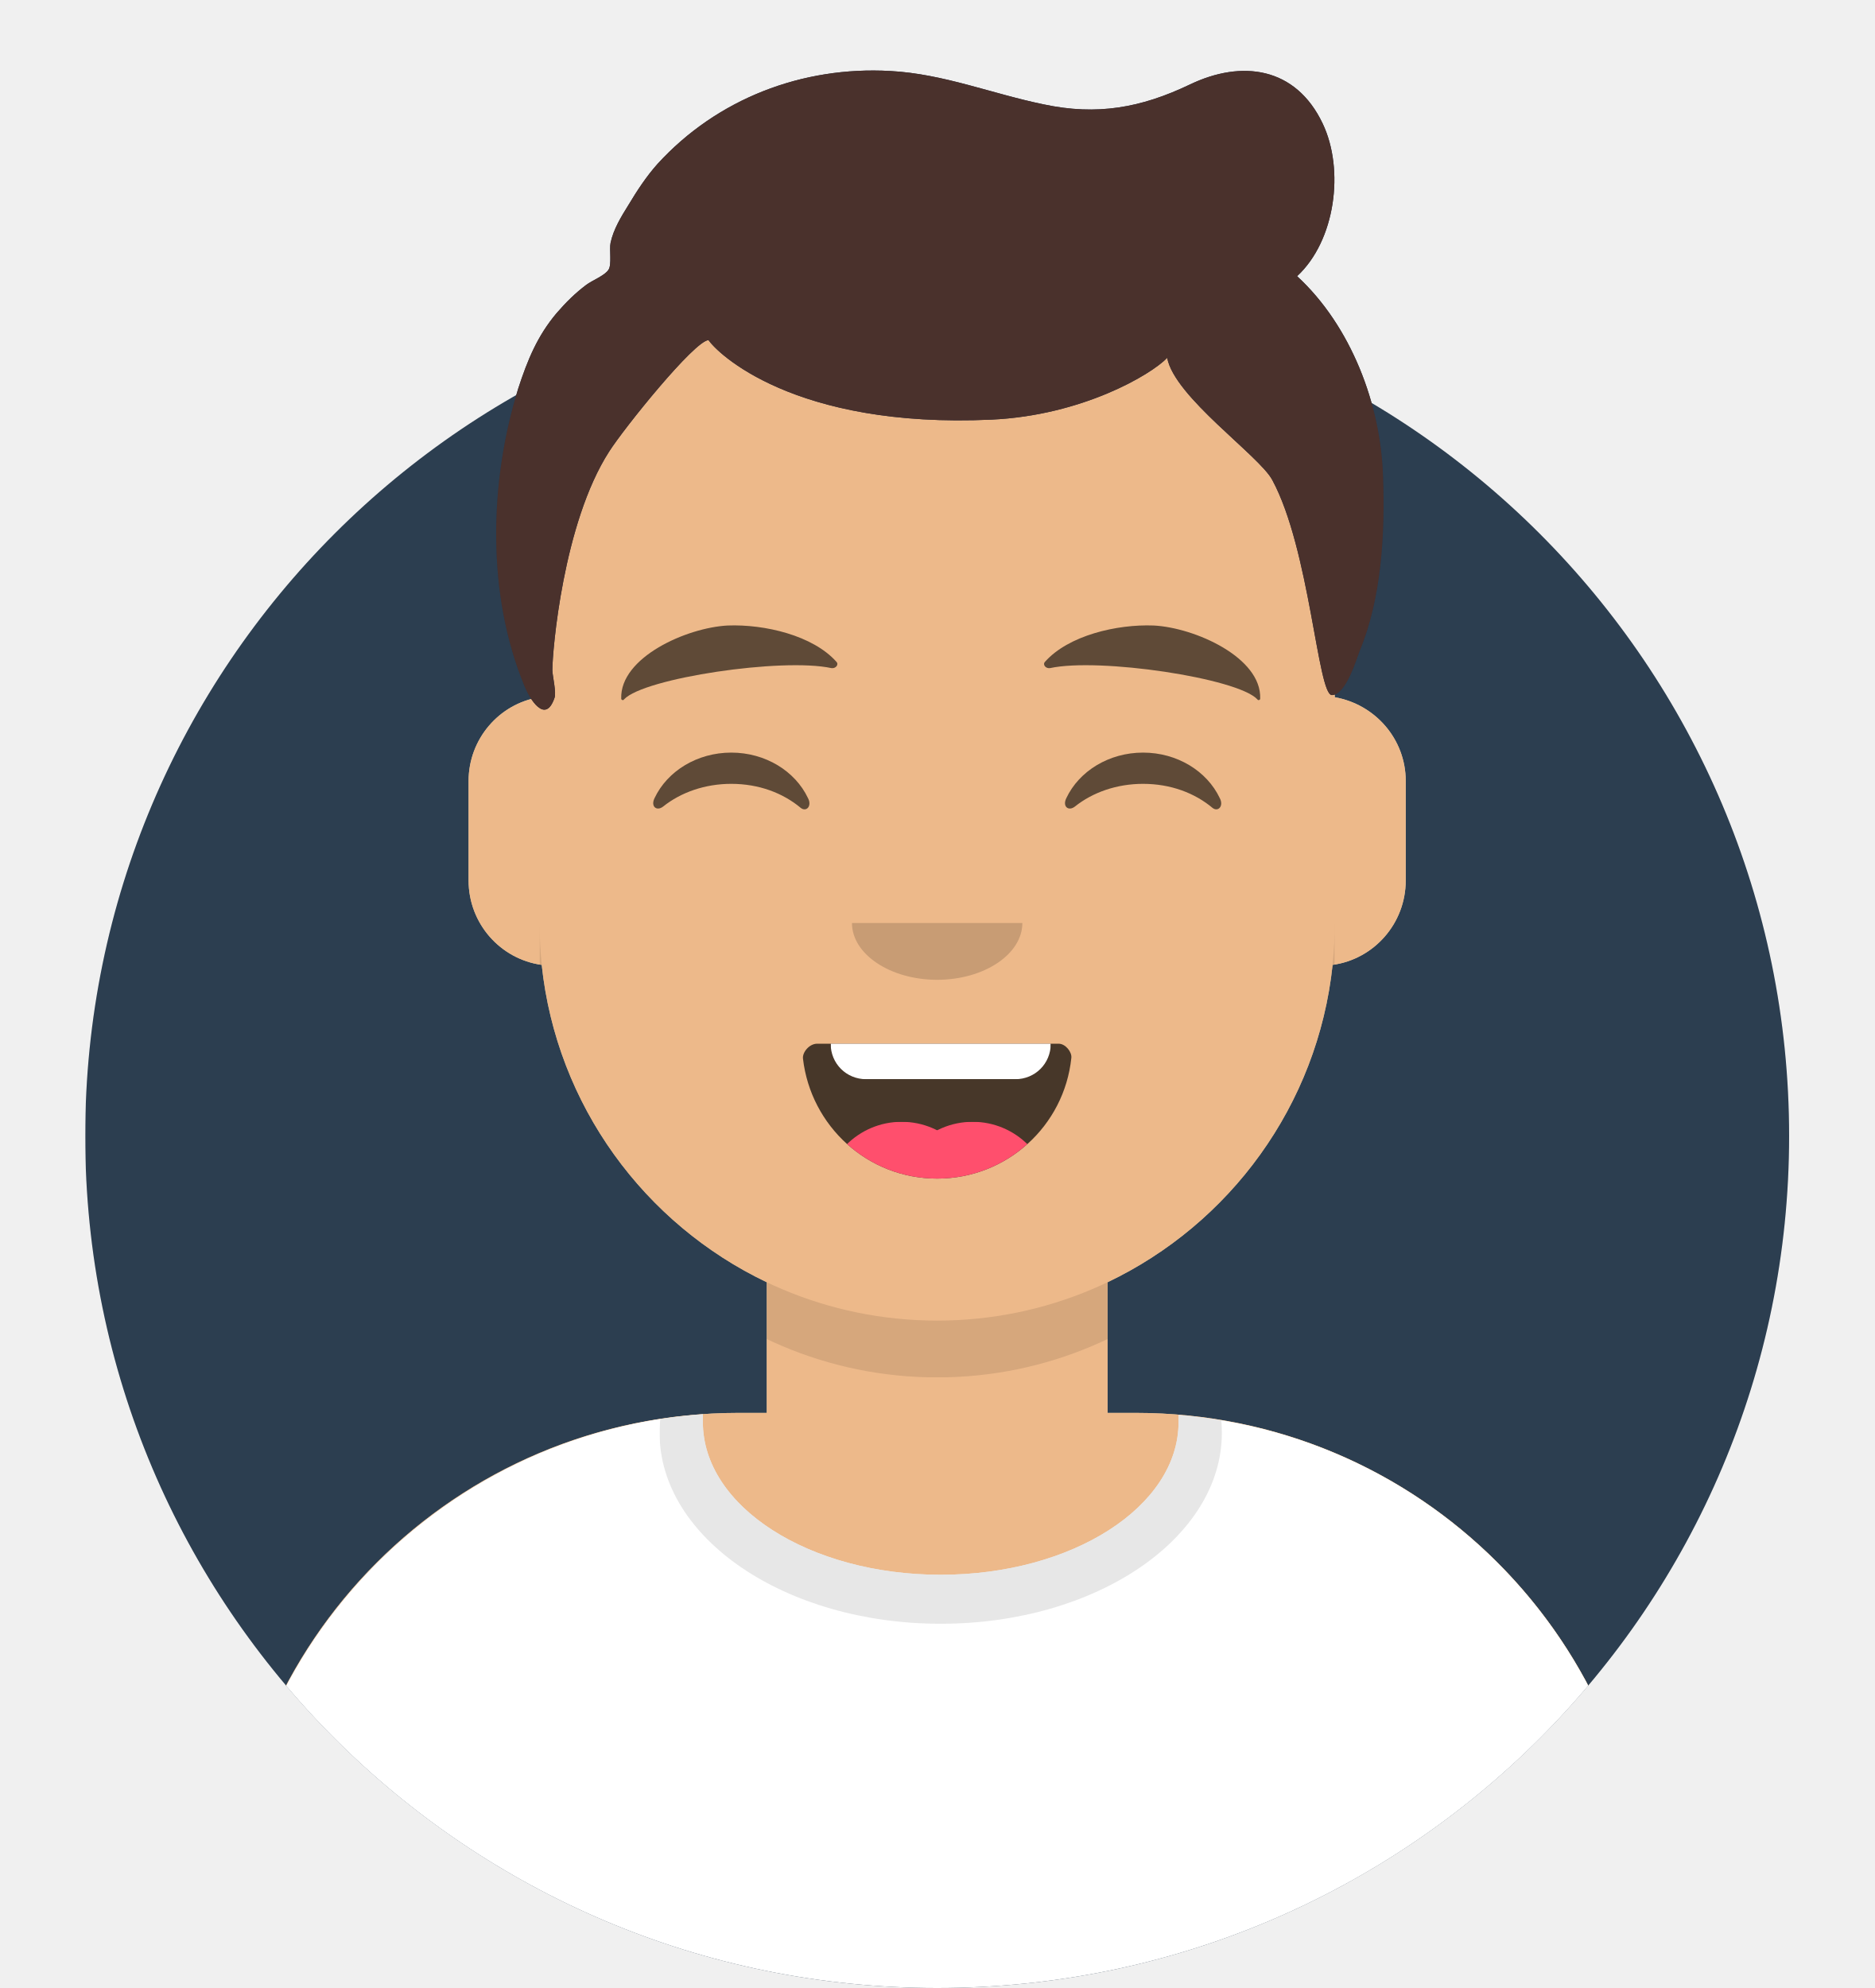
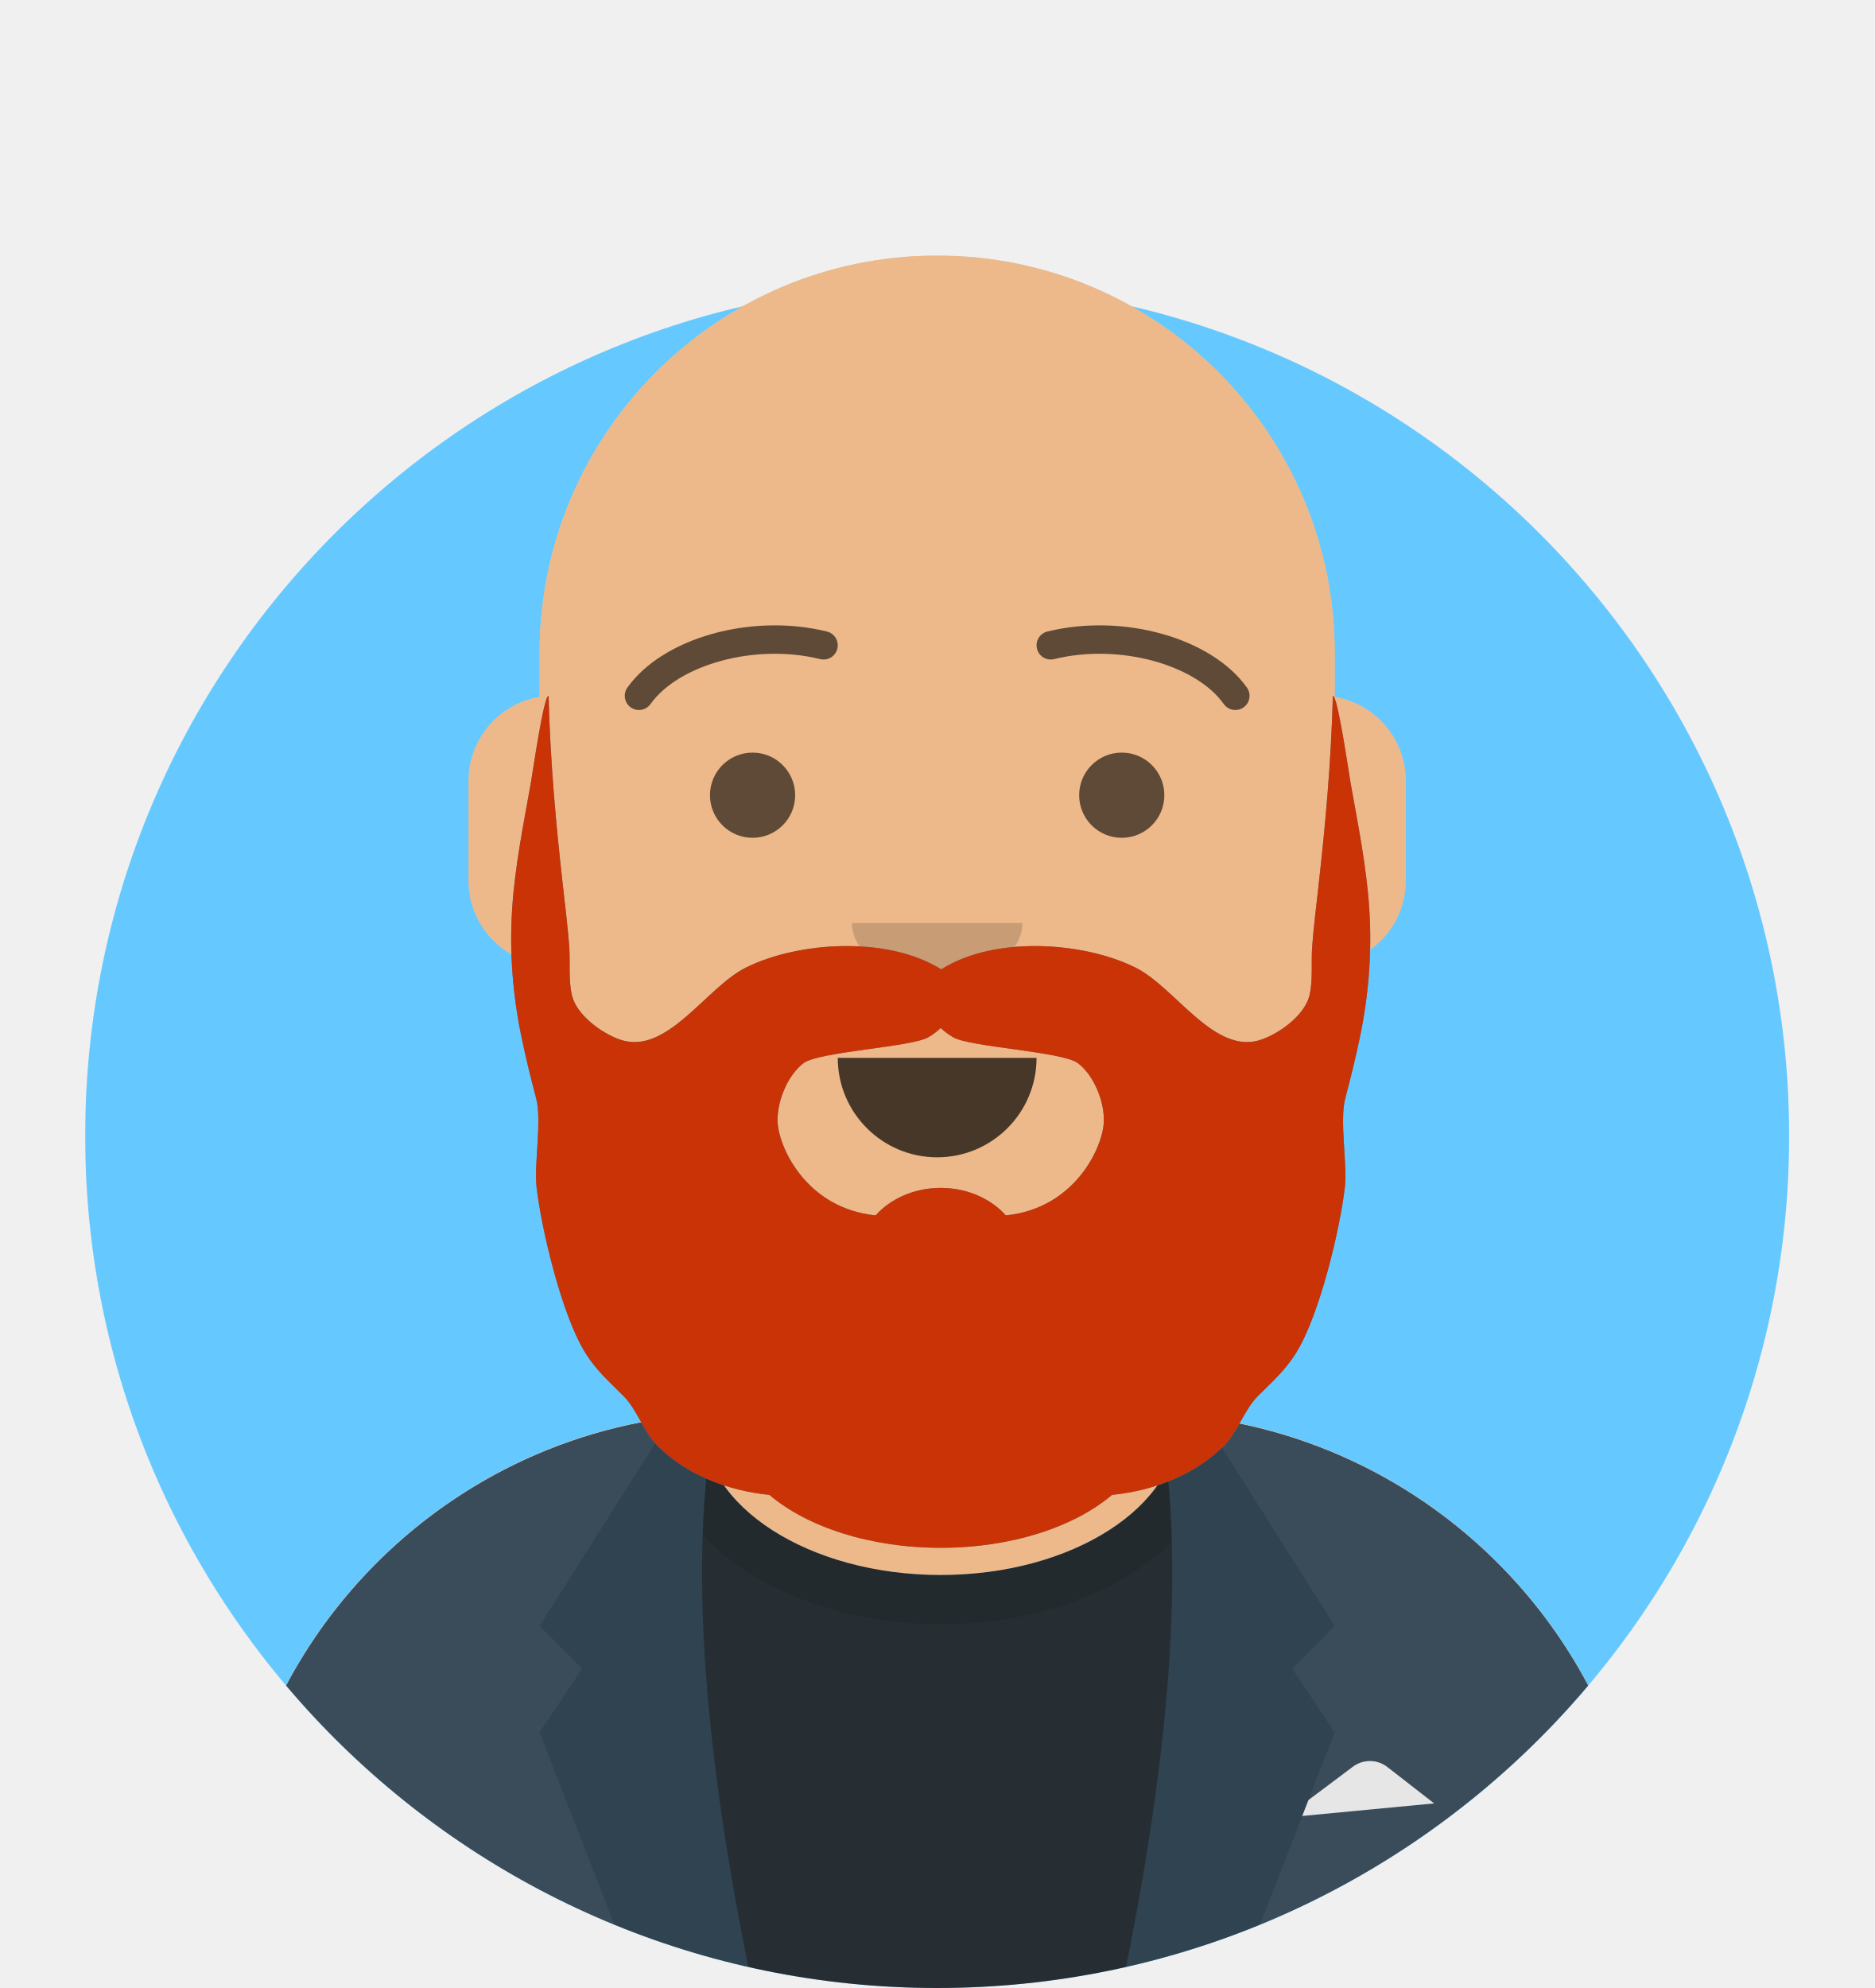
- <svg xmlns="http://www.w3.org/2000/svg" version="1.1" id="Layer_1" x="0px" y="0px" viewBox="0 0 264 280" style="enable-background:new 0 0 264 280;" xml:space="preserve">
-   <style type="text/css">
- 	.st0{fill-rule:evenodd;clip-rule:evenodd;fill:#E6E6E6;}
- 	.st1{filter:url(#Adobe_OpacityMaskFilter);}
- 	.st2{fill-rule:evenodd;clip-rule:evenodd;fill:#FFFFFF;}
- 	.st3{mask:url(#mask-2_1_);}
- 	.st4{fill-rule:evenodd;clip-rule:evenodd;fill:#2C3E50;}
- 	.st5{filter:url(#Adobe_OpacityMaskFilter_1_);}
- 	.st6{mask:url(#mask-4_1_);}
- 	.st7{fill-rule:evenodd;clip-rule:evenodd;fill:#D0C6AC;}
- 	.st8{filter:url(#Adobe_OpacityMaskFilter_2_);}
- 	.st9{mask:url(#mask-6_1_);}
- 	.st10{fill-rule:evenodd;clip-rule:evenodd;fill:#EDB98A;}
- 	.st11{filter:url(#Adobe_OpacityMaskFilter_3_);}
- 	.st12{mask:url(#mask-6_2_);fill-rule:evenodd;clip-rule:evenodd;fill-opacity:0.1;}
- 	.st13{filter:url(#Adobe_OpacityMaskFilter_4_);}
- 	.st14{mask:url(#react-mask-952_1_);}
- 	.st15{filter:url(#Adobe_OpacityMaskFilter_5_);}
- 	.st16{opacity:0.6;mask:url(#react-mask-952_2_);}
- 	.st17{fill-rule:evenodd;clip-rule:evenodd;fill-opacity:0.16;}
- 	.st18{fill-rule:evenodd;clip-rule:evenodd;fill-opacity:0.7;}
- 	.st19{filter:url(#Adobe_OpacityMaskFilter_6_);}
- 	.st20{mask:url(#react-mask-934_1_);fill-rule:evenodd;clip-rule:evenodd;fill:#FFFFFF;}
- 	.st21{filter:url(#Adobe_OpacityMaskFilter_7_);}
- 	.st22{mask:url(#react-mask-934_2_);}
- 	.st23{fill-rule:evenodd;clip-rule:evenodd;fill:#FF4F6D;}
- 	.st24{fill-rule:evenodd;clip-rule:evenodd;fill-opacity:0.6;}
- 	.st25{filter:url(#Adobe_OpacityMaskFilter_8_);}
- 	.st26{mask:url(#react-mask-925_1_);}
- 	.st27{fill-rule:evenodd;clip-rule:evenodd;fill:#28354B;}
- 	.st28{filter:url(#Adobe_OpacityMaskFilter_9_);}
- 	.st29{mask:url(#react-mask-924_1_);}
- 	.st30{fill-rule:evenodd;clip-rule:evenodd;fill:#4A312C;}
- </style>
-   <g>
-     <g transform="translate(-825, -1100)">
+ <svg xmlns="http://www.w3.org/2000/svg" xmlns:xlink="http://www.w3.org/1999/xlink" width="264px" height="280px" viewBox="0 0 264 280" version="1.1">
+   <defs>
+     <circle id="react-path-1" cx="120" cy="120" r="120" />
+     <path d="M12,160 C12,226.274 65.726,280 132,280 C198.274,280 252,226.274 252,160 L264,160 L264,-1.42108547e-14 L-3.19744231e-14,-1.42108547e-14 L-3.19744231e-14,160 L12,160 Z" id="react-path-2" />
+     <path d="M124,144.611 L124,163 L128,163 L128,163 C167.765,163 200,195.235 200,235 L200,244 L0,244 L0,235 C-4.86974701e-15,195.235 32.235,163 72,163 L72,163 L76,163 L76,144.611 C58.763,136.422 46.372,119.687 44.305,99.881 C38.48,99.058 34,94.052 34,88 L34,74 C34,68.054 38.325,63.118 44,62.166 L44,56 L44,56 C44,25.072 69.072,5.68137151e-15 100,0 L100,0 L100,0 C130.928,-5.68137151e-15 156,25.072 156,56 L156,62.166 C161.675,63.118 166,68.054 166,74 L166,88 C166,94.052 161.52,99.058 155.695,99.881 C153.628,119.687 141.237,136.422 124,144.611 Z" id="react-path-3" />
+   </defs>
+   <g id="Avataaar" stroke="none" stroke-width="1" fill="none" fill-rule="evenodd">
+     <g transform="translate(-825, -1100)" id="Avataaar/Circle">
      <g transform="translate(825, 1100)">
-         <g id="Circle" transform="translate(12, 40)">
-           <g id="Circle-Background">
-             <circle class="st0" cx="120" cy="120" r="120" />
-           </g>
-           <defs>
-             <filter id="Adobe_OpacityMaskFilter" filterUnits="userSpaceOnUse" x="0" y="0" width="240" height="240">
-               <feColorMatrix type="matrix" values="1 0 0 0 0  0 1 0 0 0  0 0 1 0 0  0 0 0 1 0" />
-             </filter>
-           </defs>
-           <mask maskUnits="userSpaceOnUse" x="0" y="0" width="240" height="240" id="mask-2_1_">
-             <g class="st1">
-               <circle id="path-1_1_" class="st2" cx="120" cy="120" r="120" />
-             </g>
+         <g id="Circle" stroke-width="1" fill-rule="evenodd" transform="translate(12, 40)">
+           <mask id="react-mask-4" fill="white">
+             <use xlink:href="#react-path-1" />
          </mask>
-           <g class="st3">
-             <rect class="st4" width="240" height="240" />
+           <use id="Circle-Background" fill="#E6E6E6" xlink:href="#react-path-1" />
+           <g id="Color/Palette/Blue-01" mask="url(#react-mask-4)" fill="#65C9FF">
+             <rect id="🖍Color" x="0" y="0" width="240" height="240" />
          </g>
        </g>
-         <g id="Mask">
- 			</g>
-         <defs>
-           <filter id="Adobe_OpacityMaskFilter_1_" filterUnits="userSpaceOnUse" x="-1" y="0" width="265" height="280">
-             <feColorMatrix type="matrix" values="1 0 0 0 0  0 1 0 0 0  0 0 1 0 0  0 0 0 1 0" />
-           </filter>
-         </defs>
-         <mask maskUnits="userSpaceOnUse" x="-1" y="0" width="265" height="280" id="mask-4_1_">
-           <g class="st5">
-             <path id="path-3_1_" class="st2" d="M12,160c0,66.3,53.7,120,120,120s120-53.7,120-120h12V0H0v160H12z" />
-           </g>
+         <mask id="react-mask-5" fill="white">
+           <use xlink:href="#react-path-2" />
        </mask>
-         <g id="Avataaar" class="st6">
+         <g id="Mask" />
+         <g id="Avataaar" stroke-width="1" fill-rule="evenodd" mask="url(#react-mask-5)">
          <g id="Body" transform="translate(32, 36)">
-             <g>
-               <path class="st7" d="M124,144.6V163h4l0,0c39.8,0,72,32.2,72,72v9H0v-9c0-39.8,32.2-72,72-72l0,0h4v-18.4        c-17.2-8.2-29.6-24.9-31.7-44.7C38.5,99.1,34,94.1,34,88V74c0-5.9,4.3-10.9,10-11.8V56l0,0c0-30.9,25.1-56,56-56l0,0l0,0        c30.9,0,56,25.1,56,56v6.2c5.7,1,10,5.9,10,11.8v14c0,6.1-4.5,11.1-10.3,11.9C153.6,119.7,141.2,136.4,124,144.6z" />
-             </g>
-             <defs>
-               <filter id="Adobe_OpacityMaskFilter_2_" filterUnits="userSpaceOnUse" x="-32" y="0" width="264" height="244">
-                 <feColorMatrix type="matrix" values="1 0 0 0 0  0 1 0 0 0  0 0 1 0 0  0 0 0 1 0" />
-               </filter>
-             </defs>
-             <mask maskUnits="userSpaceOnUse" x="-32" y="0" width="264" height="244" id="mask-6_1_">
-               <g class="st8">
-                 <path id="path-5_1_" class="st2" d="M124,144.6V163h4l0,0c39.8,0,72,32.2,72,72v9H0v-9c0-39.8,32.2-72,72-72l0,0h4v-18.4         c-17.2-8.2-29.6-24.9-31.7-44.7C38.5,99.1,34,94.1,34,88V74c0-5.9,4.3-10.9,10-11.8V56l0,0c0-30.9,25.1-56,56-56l0,0l0,0         c30.9,0,56,25.1,56,56v6.2c5.7,1,10,5.9,10,11.8v14c0,6.1-4.5,11.1-10.3,11.9C153.6,119.7,141.2,136.4,124,144.6z" />
-               </g>
+             <mask id="react-mask-6" fill="white">
+               <use xlink:href="#react-path-3" />
            </mask>
-             <g class="st9">
-               <g id="Color" transform="translate(-32, 0)">
-                 <rect class="st10" width="264" height="244" />
+             <use fill="#D0C6AC" xlink:href="#react-path-3" />
+             <g id="Skin/👶🏽-03-Brown" mask="url(#react-mask-6)" fill="#EDB98A">
+               <g transform="translate(0, 0)" id="Color">
+                 <rect x="0" y="0" width="264" height="280" />
              </g>
            </g>
+             <path d="M156,79 L156,102 C156,132.928 130.928,158 100,158 C69.072,158 44,132.928 44,102 L44,79 L44,94 C44,124.928 69.072,150 100,150 C130.928,150 156,124.928 156,94 L156,79 Z" id="Neck-Shadow" fill-opacity="0.1" fill="#000000" mask="url(#react-mask-6)" />
+           </g>
+           <g id="Clothing/Blazer-+-Shirt" transform="translate(0, 170)">
            <defs>
-               <filter id="Adobe_OpacityMaskFilter_3_" filterUnits="userSpaceOnUse" x="44" y="79" width="112" height="79">
-                 <feColorMatrix type="matrix" values="1 0 0 0 0  0 1 0 0 0  0 0 1 0 0  0 0 0 1 0" />
-               </filter>
+               <path d="M133.96,0.295 C170.936,3.325 200,34.294 200,72.052 L200,81 L0,81 L0,72.052 C1.22536245e-14,33.953 29.592,2.765 67.045,0.22 C67.015,0.593 67,0.969 67,1.348 C67,13.211 81.998,22.828 100.5,22.828 C119.002,22.828 134,13.211 134,1.348 C134,0.995 133.987,0.644 133.96,0.295 Z" id="react-path-221" />
            </defs>
-             <mask maskUnits="userSpaceOnUse" x="44" y="79" width="112" height="79" id="mask-6_2_">
-               <g class="st11">
-                 <path id="path-5_2_" class="st2" d="M124,144.6V163h4l0,0c39.8,0,72,32.2,72,72v9H0v-9c0-39.8,32.2-72,72-72l0,0h4v-18.4         c-17.2-8.2-29.6-24.9-31.7-44.7C38.5,99.1,34,94.1,34,88V74c0-5.9,4.3-10.9,10-11.8V56l0,0c0-30.9,25.1-56,56-56l0,0l0,0         c30.9,0,56,25.1,56,56v6.2c5.7,1,10,5.9,10,11.8v14c0,6.1-4.5,11.1-10.3,11.9C153.6,119.7,141.2,136.4,124,144.6z" />
+             <g id="Shirt" transform="translate(32, 29)">
+               <mask id="react-mask-222" fill="white">
+                 <use xlink:href="#react-path-221" />
+               </mask>
+               <use id="Clothes" fill="#E6E6E6" xlink:href="#react-path-221" />
+               <g id="Color/Palette/Black" mask="url(#react-mask-222)" fill="#262E33">
+                 <g transform="translate(-32, -29)" id="🖍Color">
+                   <rect x="0" y="0" width="264" height="110" />
+                 </g>
              </g>
-             </mask>
-             <path id="Neck-Shadow" class="st12" d="M156,79v23c0,30.9-25.1,56-56,56s-56-25.1-56-56V79v15c0,30.9,25.1,56,56,56       s56-25.1,56-56V79z" />
+               <g id="Shadowy" opacity="0.6" mask="url(#react-mask-222)" fill-opacity="0.16" fill="#000000">
+                 <g transform="translate(60, -25)" id="Hola-👋🏼">
+                   <ellipse cx="40.5" cy="27.848" rx="39.635" ry="26.914" />
+                 </g>
+               </g>
+             </g>
+             <g id="Blazer" transform="translate(32, 28)">
+               <path d="M68.785,1.122 C30.512,2.804 -1.89486556e-14,34.365 -1.42108547e-14,73.052 L0,73.052 L0,82 L69.362,82 C65.961,69.92 64,55.709 64,40.5 C64,26.173 65.74,12.731 68.785,1.122 Z M131.638,82 L200,82 L200,73.052 C200,34.707 170.025,3.363 132.229,1.174 C135.265,12.771 137,26.194 137,40.5 C137,55.709 135.039,69.92 131.638,82 Z" id="Saco" fill="#3A4C5A" />
+               <path d="M149,58 L158.556,50.833 L158.556,50.833 C159.999,49.751 161.988,49.768 163.412,50.876 L170,56 L149,58 Z" id="Pocket-hanky" fill="#E6E6E6" />
+               <path d="M69,1.13686838e-13 C65,19.333 66.667,46.667 74,82 L58,82 L44,46 L50,37 L44,31 L63,1 C65.028,0.369 67.028,0.036 69,1.13686838e-13 Z" id="Wing" fill="#2F4351" />
+               <path d="M151,1.13686838e-13 C147,19.333 148.667,46.667 156,82 L140,82 L126,46 L132,37 L126,31 L145,1 C147.028,0.369 149.028,0.036 151,1.13686838e-13 Z" id="Wing" fill="#2F4351" transform="translate(141, 41) scale(-1, 1) translate(-141, -41) " />
+             </g>
          </g>
-           <g transform="translate(0, 170)">
-             <g id="Clothes">
-               <path class="st0" d="M166,29.3c37,3,66,34,66,71.8v8.9H32v-8.9C32,63,61.6,31.8,99,29.2c0,0.4,0,0.7,0,1.1        c0,11.9,15,21.5,33.5,21.5S166,42.2,166,30.3C166,30,166,29.6,166,29.3z" />
+           <g id="Face" transform="translate(76, 82)" fill="#000000">
+             <g id="Mouth/Default" transform="translate(2, 52)" fill-opacity="0.7">
+               <path d="M40,15 C40,22.732 46.268,29 54,29 L54,29 C61.732,29 68,22.732 68,15" id="Mouth" />
            </g>
-             <defs>
-               <filter id="Adobe_OpacityMaskFilter_4_" filterUnits="userSpaceOnUse" x="0" y="0" width="264" height="110">
-                 <feColorMatrix type="matrix" values="1 0 0 0 0  0 1 0 0 0  0 0 1 0 0  0 0 0 1 0" />
-               </filter>
-             </defs>
-             <mask maskUnits="userSpaceOnUse" x="0" y="0" width="264" height="110" id="react-mask-952_1_">
-               <g class="st13">
-                 <path id="react-path-951_1_" class="st2" d="M166,29.3c37,3,66,34,66,71.8v8.9H32v-8.9C32,63,61.6,31.8,99,29.2         c0,0.4,0,0.7,0,1.1c0,11.9,15,21.5,33.5,21.5S166,42.2,166,30.3C166,30,166,29.6,166,29.3z" />
-               </g>
-             </mask>
-             <g class="st14">
-               <rect class="st2" width="264" height="110" />
+             <g id="Nose/Default" transform="translate(28, 40)" fill-opacity="0.16">
+               <path d="M16,8 C16,12.418 21.373,16 28,16 L28,16 C34.627,16 40,12.418 40,8" id="Nose" />
            </g>
-             <defs>
-               <filter id="Adobe_OpacityMaskFilter_5_" filterUnits="userSpaceOnUse" x="92.9" y="4.9" width="79.3" height="53.8">
-                 <feColorMatrix type="matrix" values="1 0 0 0 0  0 1 0 0 0  0 0 1 0 0  0 0 0 1 0" />
-               </filter>
-             </defs>
-             <mask maskUnits="userSpaceOnUse" x="92.9" y="4.9" width="79.3" height="53.8" id="react-mask-952_2_">
-               <g class="st15">
-                 <path id="react-path-951_2_" class="st2" d="M166,29.3c37,3,66,34,66,71.8v8.9H32v-8.9C32,63,61.6,31.8,99,29.2         c0,0.4,0,0.7,0,1.1c0,11.9,15,21.5,33.5,21.5S166,42.2,166,30.3C166,30,166,29.6,166,29.3z" />
-               </g>
-             </mask>
-             <g id="Shadowy" class="st16">
-               <g transform="translate(92, 4)">
-                 <ellipse class="st17" cx="40.5" cy="27.8" rx="39.6" ry="26.9" />
+             <g id="Eyes/Default-😀" transform="translate(0, 8)" fill-opacity="0.6">
+               <circle id="Eye" cx="30" cy="22" r="6" />
+               <circle id="Eye" cx="82" cy="22" r="6" />
+             </g>
+             <g id="Eyebrow/Outline/Default" fill-opacity="0.6">
+               <g id="I-Browse" transform="translate(12, 6)">
+                 <path d="M3.63,11.159 C7.545,5.65 18.278,2.561 27.523,4.831 C28.596,5.095 29.679,4.439 29.942,3.366 C30.206,2.293 29.55,1.21 28.477,0.947 C17.74,-1.69 5.312,1.887 0.37,8.841 C-0.27,9.742 -0.059,10.99 0.841,11.63 C1.742,12.27 2.99,12.059 3.63,11.159 Z" id="Eyebrow" fill-rule="nonzero" />
+                 <path d="M61.63,11.159 C65.545,5.65 76.278,2.561 85.523,4.831 C86.596,5.095 87.679,4.439 87.942,3.366 C88.206,2.293 87.55,1.21 86.477,0.947 C75.74,-1.69 63.312,1.887 58.37,8.841 C57.73,9.742 57.941,10.99 58.841,11.63 C59.742,12.27 60.99,12.059 61.63,11.159 Z" id="Eyebrow" fill-rule="nonzero" transform="translate(73.00015, 6.039198) scale(-1, 1) translate(-73.00015, -6.039198) " />
              </g>
            </g>
          </g>
-           <g id="Face" transform="translate(76, 82)">
-             <g transform="translate(2, 52)">
-               <g id="Mouth">
-                 <path class="st18" d="M35.1,15.1C36.2,24.6,44.2,32,54,32c9.8,0,17.9-7.4,18.9-17c0.1-0.8-0.8-2-1.8-2c-14.9,0-26.3,0-34,0         C36,13,35,14.2,35.1,15.1z" />
-               </g>
-               <defs>
-                 <filter id="Adobe_OpacityMaskFilter_6_" filterUnits="userSpaceOnUse" x="39" y="2" width="31" height="16">
-                   <feColorMatrix type="matrix" values="1 0 0 0 0  0 1 0 0 0  0 0 1 0 0  0 0 0 1 0" />
-                 </filter>
-               </defs>
-               <mask maskUnits="userSpaceOnUse" x="39" y="2" width="31" height="16" id="react-mask-934_1_">
-                 <g class="st19">
-                   <path id="react-path-933_1_" class="st2" d="M35.1,15.1C36.2,24.6,44.2,32,54,32c9.8,0,17.9-7.4,18.9-17          c0.1-0.8-0.8-2-1.8-2c-14.9,0-26.3,0-34,0C36,13,35,14.2,35.1,15.1z" />
-                 </g>
-               </mask>
-               <path id="Teeth" class="st20" d="M44,2h21c2.8,0,5,2.2,5,5v6c0,2.8-2.2,5-5,5H44c-2.8,0-5-2.2-5-5V7C39,4.2,41.2,2,44,2z" />
-               <defs>
-                 <filter id="Adobe_OpacityMaskFilter_7_" filterUnits="userSpaceOnUse" x="38" y="24" width="32" height="22">
-                   <feColorMatrix type="matrix" values="1 0 0 0 0  0 1 0 0 0  0 0 1 0 0  0 0 0 1 0" />
-                 </filter>
-               </defs>
-               <mask maskUnits="userSpaceOnUse" x="38" y="24" width="32" height="22" id="react-mask-934_2_">
-                 <g class="st21">
-                   <path id="react-path-933_2_" class="st2" d="M35.1,15.1C36.2,24.6,44.2,32,54,32c9.8,0,17.9-7.4,18.9-17          c0.1-0.8-0.8-2-1.8-2c-14.9,0-26.3,0-34,0C36,13,35,14.2,35.1,15.1z" />
-                 </g>
-               </mask>
-               <g id="Tongue" class="st22">
-                 <g transform="translate(38, 24)">
-                   <circle class="st23" cx="11" cy="11" r="11" />
-                   <circle class="st23" cx="21" cy="11" r="11" />
-                 </g>
-               </g>
-             </g>
-             <g transform="translate(28, 40)">
-               <path id="Nose" class="st17" d="M16,8c0,4.4,5.4,8,12,8l0,0c6.6,0,12-3.6,12-8" />
-             </g>
-             <g transform="translate(0, 8)">
-               <path id="Squint" class="st24" d="M16.2,22.4C18,18.6,22.2,16,27,16c4.8,0,9,2.6,10.8,6.4c0.6,1.1-0.2,2-1,1.4        c-2.5-2.1-5.9-3.4-9.8-3.4c-3.7,0-7.1,1.2-9.6,3.2C16.5,24.3,15.6,23.6,16.2,22.4z" />
-               <path class="st24" d="M74.2,22.4C76,18.6,80.2,16,85,16c4.8,0,9,2.6,10.8,6.4c0.6,1.1-0.2,2-1,1.4c-2.5-2.1-5.9-3.4-9.8-3.4        c-3.7,0-7.1,1.2-9.6,3.2C74.5,24.3,73.6,23.6,74.2,22.4z" />
-             </g>
-             <g>
-               <path id="Eyebrow" class="st24" d="M26.5,6.1c-5.8,0.3-15.2,4.5-15,10.3c0,0.2,0.3,0.3,0.4,0.1c2.8-3,22.3-5.9,29.2-4.4        c0.6,0.1,1.1-0.5,0.7-0.9C38.5,7.5,31.7,5.9,26.5,6.1" />
-               <path class="st24" d="M86.5,6.1c5.8,0.3,15.2,4.5,15,10.3c0,0.2-0.3,0.3-0.4,0.1c-2.8-3-22.3-5.9-29.2-4.4        c-0.6,0.1-1.1-0.5-0.7-0.9C74.5,7.5,81.3,5.9,86.5,6.1" />
-             </g>
-           </g>
-           <g id="Top">
+           <g id="Top" stroke-width="1" fill-rule="evenodd">
            <defs>
-               <filter id="Adobe_OpacityMaskFilter_8_" filterUnits="userSpaceOnUse" x="-1" y="0" width="264" height="280">
-                 <feColorMatrix type="matrix" values="1 0 0 0 0  0 1 0 0 0  0 0 1 0 0  0 0 0 1 0" />
+               <rect id="react-path-181" x="0" y="0" width="264" height="280" />
+               <filter x="-0.8%" y="-2.0%" width="101.5%" height="108.0%" filterUnits="objectBoundingBox" id="react-filter-179">
+                 <feOffset dx="0" dy="2" in="SourceAlpha" result="shadowOffsetOuter1" />
+                 <feColorMatrix values="0 0 0 0 0   0 0 0 0 0   0 0 0 0 0  0 0 0 0.16 0" type="matrix" in="shadowOffsetOuter1" result="shadowMatrixOuter1" />
+                 <feMerge>
+                   <feMergeNode in="shadowMatrixOuter1" />
+                   <feMergeNode in="SourceGraphic" />
+                 </feMerge>
              </filter>
            </defs>
-             <mask maskUnits="userSpaceOnUse" x="-1" y="0" width="264" height="280" id="react-mask-925_1_">
-               <g class="st25">
-                 <rect id="react-path-927_1_" class="st2" width="264" height="280" />
-               </g>
+             <mask id="react-mask-180" fill="white">
+               <use xlink:href="#react-path-181" />
            </mask>
-             <g class="st26">
+             <g id="Mask" />
+             <g id="Top/No-Hair" mask="url(#react-mask-180)">
              <g transform="translate(-1, 0)">
-                 <g id="Short-Hair">
-                   <path class="st27" d="M183.7,38.9c5.4-5,6.7-15,3.6-21.5c-3.8-8-11.4-9-18.7-5.5c-6.9,3.3-13.1,4.4-20.6,2.8          c-7.3-1.5-14.1-4.3-21.6-4.7C114,9.3,102,13.9,93.6,23.1c-1.6,1.8-2.9,3.8-4.1,5.8c-1,1.6-2.1,3.4-2.5,5.3          c-0.2,0.9,0.2,3.1-0.3,3.8c-0.5,0.8-2.3,1.5-3.1,2.1c-1.6,1.2-2.9,2.5-4.2,4c-2.7,3.2-4.1,6.6-5.4,10.6          c-4.1,13.2-4.5,29,0.9,42c0.7,1.7,2.9,5.4,4.2,1.6c0.3-0.7-0.3-3.2-0.3-3.9c0-2.7,1.5-20.7,8-30.8c2.1-3.3,12-15.6,14-15.7          c1.1,1.7,11.9,12.5,39.9,11.2c12.7-0.6,22.4-6.3,24.7-8.7c1,5.5,13,13.8,14.8,17.2c5.3,9.8,6.4,30.3,8.4,30.3          s3.5-5.2,3.9-6.2c3.1-7.4,3.6-16.6,3.3-24.6C195.5,57,191.3,45.9,183.7,38.9z" />
-                 </g>
-                 <defs>
-                   <filter id="Adobe_OpacityMaskFilter_9_" filterUnits="userSpaceOnUse" x="0" y="0" width="264" height="280">
-                     <feColorMatrix type="matrix" values="1 0 0 0 0  0 1 0 0 0  0 0 1 0 0  0 0 0 1 0" />
-                   </filter>
-                 </defs>
-                 <mask maskUnits="userSpaceOnUse" x="0" y="0" width="264" height="280" id="react-mask-924_1_">
-                   <g class="st28">
-                     <path id="react-path-926_1_" class="st2" d="M183.7,38.9c5.4-5,6.7-15,3.6-21.5c-3.8-8-11.4-9-18.7-5.5           c-6.9,3.3-13.1,4.4-20.6,2.8c-7.3-1.5-14.1-4.3-21.6-4.7C114,9.3,102,13.9,93.6,23.1c-1.6,1.8-2.9,3.8-4.1,5.8           c-1,1.6-2.1,3.4-2.5,5.3c-0.2,0.9,0.2,3.1-0.3,3.8c-0.5,0.8-2.3,1.5-3.1,2.1c-1.6,1.2-2.9,2.5-4.2,4           c-2.7,3.2-4.1,6.6-5.4,10.6c-4.1,13.2-4.5,29,0.9,42c0.7,1.7,2.9,5.4,4.2,1.6c0.3-0.7-0.3-3.2-0.3-3.9           c0-2.7,1.5-20.7,8-30.8c2.1-3.3,12-15.6,14-15.7c1.1,1.7,11.9,12.5,39.9,11.2c12.7-0.6,22.4-6.3,24.7-8.7           c1,5.5,13,13.8,14.8,17.2c5.3,9.8,6.4,30.3,8.4,30.3s3.5-5.2,3.9-6.2c3.1-7.4,3.6-16.6,3.3-24.6           C195.5,57,191.3,45.9,183.7,38.9z" />
-                   </g>
-                 </mask>
-                 <g class="st29">
-                   <g transform="translate(0, 0) ">
-                     <rect class="st30" width="264" height="280" />
+                 <g id="Facial-Hair/Beard-Majestic" transform="translate(49, 72)">
+                   <defs>
+                     <path d="M65.18,77.737 C67.363,76.105 80.407,75.479 82.758,74.089 C83.492,73.655 84.061,73.216 84.5,72.78 C84.939,73.216 85.509,73.655 86.242,74.089 C88.593,75.479 101.637,76.105 103.82,77.737 C106.03,79.391 107.644,83.185 107.467,86.151 C107.255,89.71 103.361,98.203 93.672,99.181 C91.558,96.828 88.237,95.31 84.5,95.31 C80.763,95.31 77.442,96.828 75.328,99.181 C65.639,98.203 61.745,89.71 61.533,86.151 C61.357,83.185 62.97,79.391 65.18,77.737 M103.142,94.906 C103.143,94.906 103.145,94.905 103.146,94.905 C103.144,94.905 103.143,94.906 103.142,94.906 M65.845,94.901 C65.849,94.903 65.857,94.906 65.862,94.908 C65.857,94.906 65.851,94.903 65.845,94.901 M144.863,55.985 C144.474,50.03 143.278,44.152 142.234,38.286 C141.953,36.707 140.424,26 139.735,26 C139.502,35.109 138.702,44.08 137.67,53.139 C137.361,55.848 137.038,58.556 136.825,61.274 C136.654,63.47 136.96,66.122 136.428,68.246 C135.749,70.952 132.348,73.478 129.703,74.411 C123.103,76.737 117.598,67.108 111.961,64.291 C104.643,60.635 92.064,59.764 84.582,64.53 C76.936,59.764 64.357,60.635 57.039,64.291 C51.402,67.108 45.897,76.737 39.297,74.411 C36.652,73.478 33.25,70.952 32.572,68.246 C32.04,66.122 32.346,63.47 32.175,61.274 C31.962,58.556 31.639,55.848 31.33,53.139 C30.298,44.08 29.497,35.109 29.265,26 C28.576,26 27.047,36.707 26.766,38.286 C25.722,44.152 24.526,50.03 24.138,55.985 C23.739,62.105 24.215,68.167 25.47,74.163 C26.069,77.028 26.769,79.876 27.519,82.704 C28.353,85.847 27.199,91.966 27.572,95.192 C28.279,101.296 31.154,113.2 34.383,118.451 C35.944,120.989 37.773,122.574 39.816,124.619 C41.783,126.588 42.604,129.64 44.726,131.737 C48.682,135.645 54.446,137.971 60.366,138.543 C65.677,143.05 74.506,146 84.5,146 C94.495,146 103.323,143.05 108.635,138.543 C114.554,137.971 120.318,135.645 124.274,131.737 C126.396,129.64 127.217,126.588 129.184,124.619 C131.226,122.574 133.056,120.989 134.617,118.451 C137.846,113.2 140.721,101.296 141.428,95.192 C141.801,91.966 140.647,85.847 141.481,82.704 C142.232,79.876 142.931,77.028 143.531,74.163 C144.785,68.167 145.261,62.105 144.863,55.985 Z" id="react-path-183" />
+                   </defs>
+                   <mask id="react-mask-182" fill="white">
+                     <use xlink:href="#react-path-183" />
+                   </mask>
+                   <use id="Glorious-Beard" fill="#5E7AA9" fill-rule="evenodd" xlink:href="#react-path-183" />
+                   <g id="Color/Hair/Brown" mask="url(#react-mask-182)" fill="#C93305">
+                     <g transform="translate(-32, 0)" id="Color">
+                       <rect x="0" y="0" width="264" height="244" />
+                     </g>
                  </g>
                </g>
              </g>
            </g>
          </g>
        </g>
      </g>
    </g>
  </g>
</svg>
